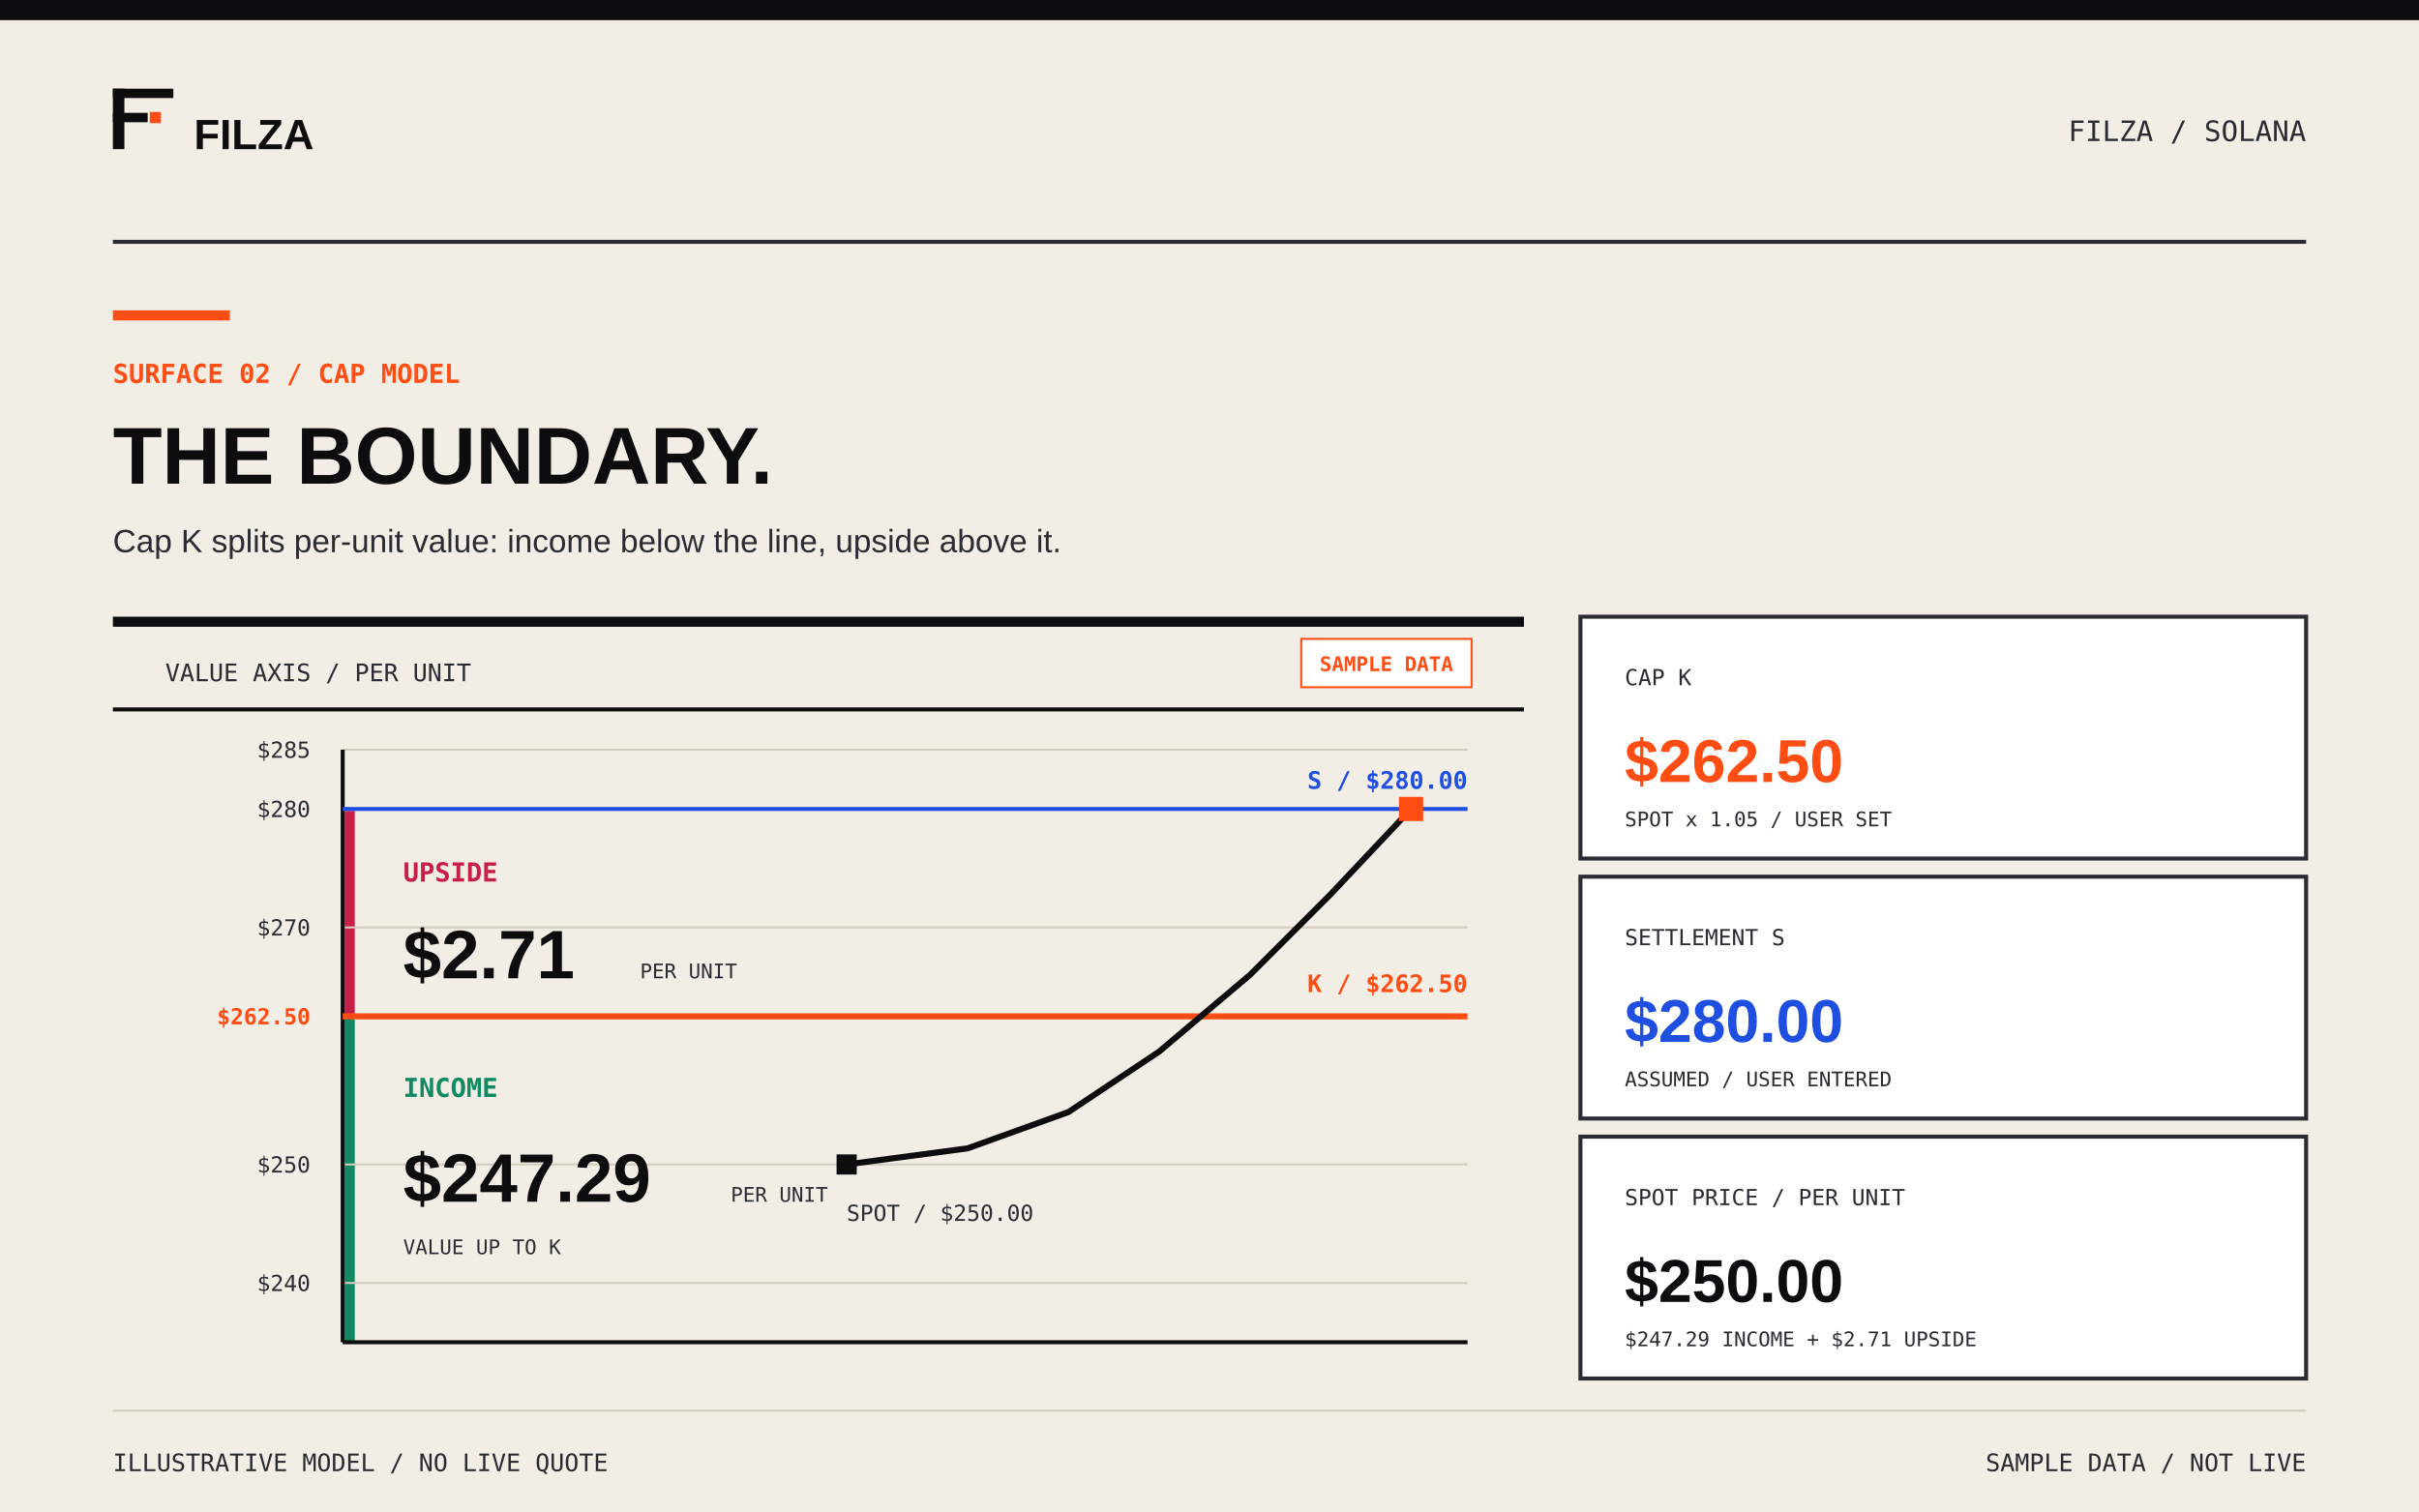
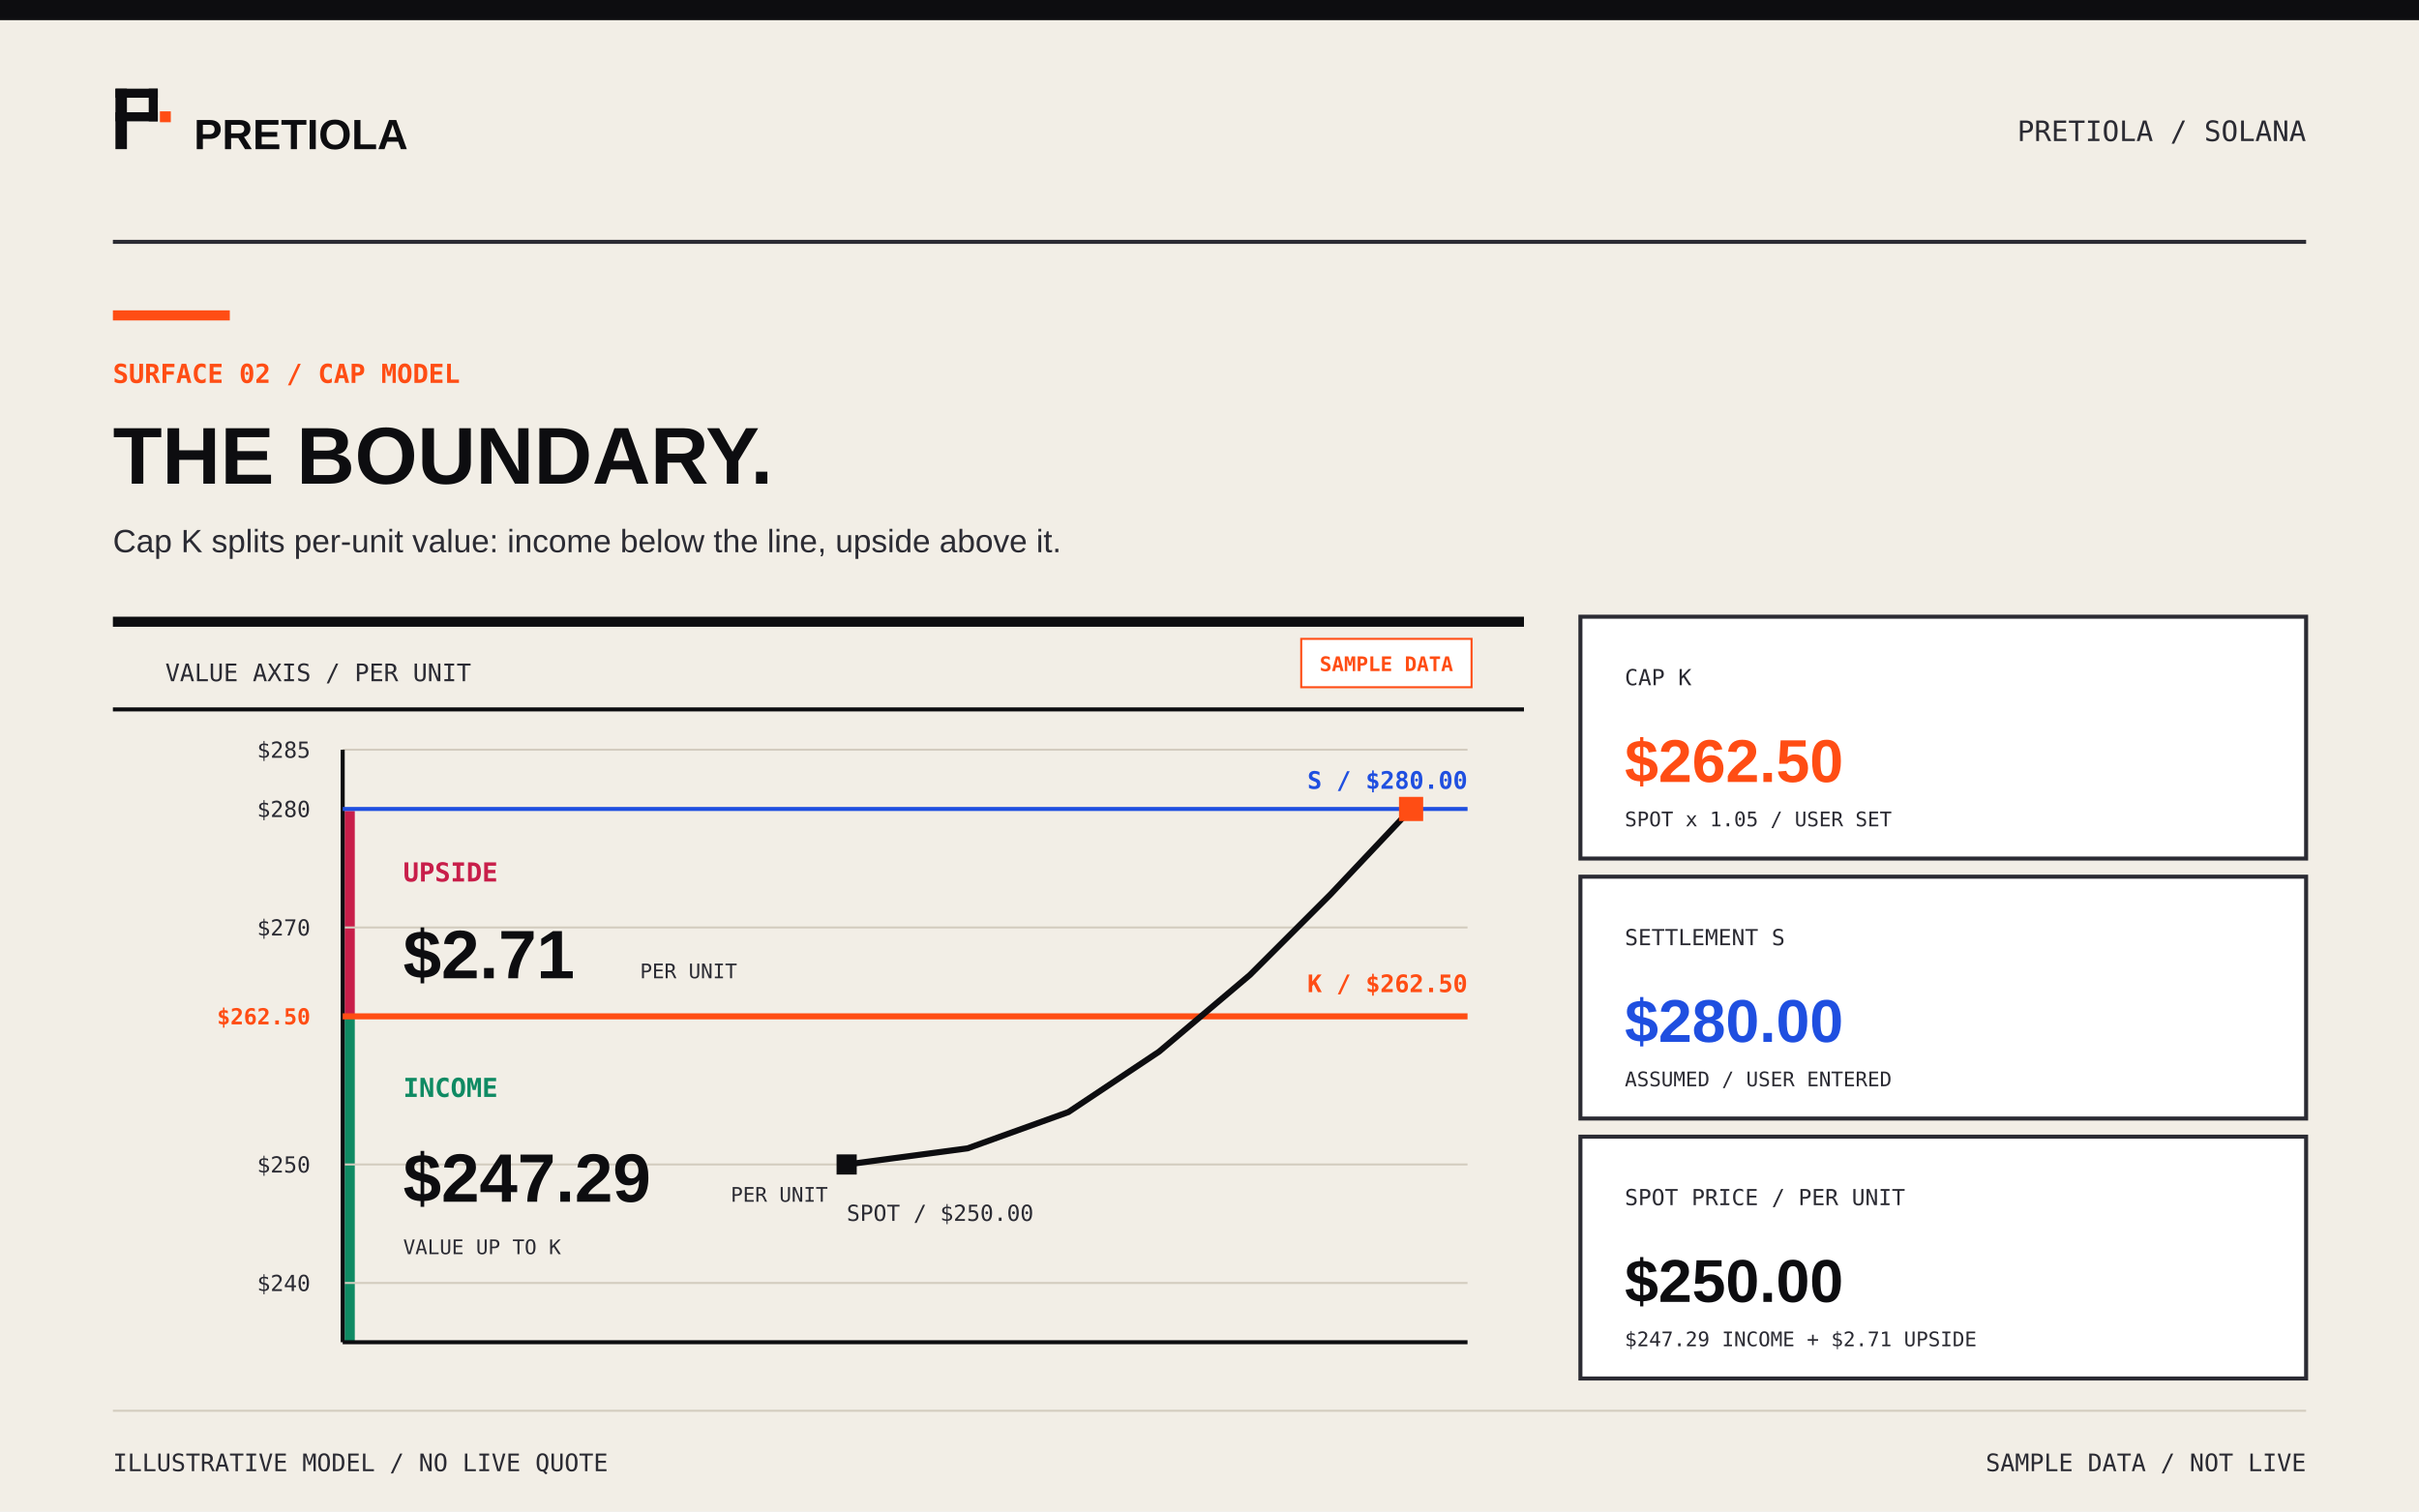
<svg xmlns="http://www.w3.org/2000/svg" width="1200" height="750" viewBox="0 0 1200 750" role="img" aria-labelledby="t d">
  <rect width="1200" height="750" fill="#f2eee6" />
  <rect x="0.00" y="0.00" width="1200.00" height="10.00" fill="#0d0d10" stroke="none" />
-   <rect x="56.00" y="44.00" width="5.70" height="30.00" fill="#0d0d10" stroke="none" />
-   <rect x="56.00" y="44.00" width="30.00" height="4.65" fill="#0d0d10" stroke="none" />
-   <rect x="56.00" y="56.00" width="17.25" height="4.65" fill="#0d0d10" stroke="none" />
-   <rect x="74.30" y="55.55" width="5.55" height="5.55" fill="#ff4d14" stroke="none" />
-   <text x="96.20" y="74.00" fill="#0d0d10" font-family="'Arial Black','Arial Bold',Arial,Helvetica,sans-serif" font-size="21.0" font-weight="900" text-anchor="start">FILZA</text>
-   <text x="1144.00" y="70.00" fill="#2b2b33" font-family="'Consolas','SFMono-Regular',Menlo,monospace" font-size="14" font-weight="400" text-anchor="end">FILZA / SOLANA</text>
+   <rect x="57.27" y="44.00" width="5.70" height="30.00" fill="#0d0d10" stroke="none" />
+   <rect x="57.27" y="44.00" width="21.00" height="4.50" fill="#0d0d10" stroke="none" />
+   <rect x="73.78" y="44.00" width="4.50" height="16.20" fill="#0d0d10" stroke="none" />
+   <rect x="57.27" y="55.70" width="21.00" height="4.50" fill="#0d0d10" stroke="none" />
+   <rect x="79.33" y="55.25" width="5.40" height="5.40" fill="#ff4d14" stroke="none" />
+   <text x="96.20" y="74.00" fill="#0d0d10" font-family="'Arial Black','Arial Bold',Arial,Helvetica,sans-serif" font-size="21.0" font-weight="900" text-anchor="start">PRETIOLA</text>
+   <text x="1144.00" y="70.00" fill="#2b2b33" font-family="'Consolas','SFMono-Regular',Menlo,monospace" font-size="14" font-weight="400" text-anchor="end">PRETIOLA / SOLANA</text>
  <polyline points="56.00,120.00 1144.00,120.00" fill="none" stroke="#2b2b33" stroke-width="2" stroke-linecap="butt" />
  <rect x="56.00" y="154.00" width="58.00" height="5.00" fill="#ff4d14" stroke="none" />
  <text x="56.00" y="190.00" fill="#ff4d14" font-family="'Consolas','SFMono-Regular',Menlo,monospace" font-size="13" font-weight="700" text-anchor="start">SURFACE 02 / CAP MODEL</text>
  <text x="56.00" y="240.00" fill="#0d0d10" font-family="'Arial Black','Arial Bold',Arial,Helvetica,sans-serif" font-size="40" font-weight="900" text-anchor="start">THE BOUNDARY.</text>
  <text x="56.00" y="274.00" fill="#2b2b33" font-family="Arial,Helvetica,sans-serif" font-size="16" font-weight="400" text-anchor="start">Cap K splits per-unit value: income below the line, upside above it.</text>
  <rect x="56.00" y="306.00" width="700.00" height="5.00" fill="#0d0d10" stroke="none" />
  <polyline points="56.00,352.00 756.00,352.00" fill="none" stroke="#0d0d10" stroke-width="2" stroke-linecap="butt" />
  <text x="82.00" y="338.00" fill="#2b2b33" font-family="'Consolas','SFMono-Regular',Menlo,monospace" font-size="12" font-weight="400" text-anchor="start">VALUE AXIS / PER UNIT</text>
  <rect x="645.50" y="317.00" width="84.50" height="24.00" fill="#ffffff" stroke="#ff4d14" stroke-width="1" />
  <text x="687.75" y="333.00" fill="#ff4d14" font-family="'Consolas','SFMono-Regular',Menlo,monospace" font-size="10" font-weight="700" text-anchor="middle">SAMPLE DATA</text>
  <rect x="171.00" y="505.30" width="557.00" height="160.70" fill="#f2eee6" stroke="none" />
  <rect x="171.00" y="505.30" width="5.00" height="160.70" fill="#0f8a63" stroke="none" />
  <rect x="171.00" y="402.40" width="5.00" height="100.90" fill="#c81e4a" stroke="none" />
  <polyline points="170.00,372.00 728.00,372.00" fill="none" stroke="#d3ccbf" stroke-width="1" stroke-linecap="butt" />
  <text x="154.00" y="376.00" fill="#2b2b33" font-family="'Consolas','SFMono-Regular',Menlo,monospace" font-size="11" font-weight="400" text-anchor="end">$285</text>
  <polyline points="170.00,401.40 728.00,401.40" fill="none" stroke="#d3ccbf" stroke-width="1" stroke-linecap="butt" />
  <text x="154.00" y="405.40" fill="#2b2b33" font-family="'Consolas','SFMono-Regular',Menlo,monospace" font-size="11" font-weight="400" text-anchor="end">$280</text>
  <polyline points="170.00,460.20 728.00,460.20" fill="none" stroke="#d3ccbf" stroke-width="1" stroke-linecap="butt" />
  <text x="154.00" y="464.20" fill="#2b2b33" font-family="'Consolas','SFMono-Regular',Menlo,monospace" font-size="11" font-weight="400" text-anchor="end">$270</text>
  <polyline points="170.00,577.80 728.00,577.80" fill="none" stroke="#d3ccbf" stroke-width="1" stroke-linecap="butt" />
  <text x="154.00" y="581.80" fill="#2b2b33" font-family="'Consolas','SFMono-Regular',Menlo,monospace" font-size="11" font-weight="400" text-anchor="end">$250</text>
  <polyline points="170.00,636.60 728.00,636.60" fill="none" stroke="#d3ccbf" stroke-width="1" stroke-linecap="butt" />
  <text x="154.00" y="640.60" fill="#2b2b33" font-family="'Consolas','SFMono-Regular',Menlo,monospace" font-size="11" font-weight="400" text-anchor="end">$240</text>
  <text x="154.00" y="508.30" fill="#ff4d14" font-family="'Consolas','SFMono-Regular',Menlo,monospace" font-size="11" font-weight="700" text-anchor="end">$262.50</text>
  <polyline points="170.00,372.00 170.00,666.00" fill="none" stroke="#0d0d10" stroke-width="2" stroke-linecap="butt" />
  <polyline points="170.00,666.00 728.00,666.00" fill="none" stroke="#0d0d10" stroke-width="2" stroke-linecap="butt" />
  <polyline points="170.00,401.40 728.00,401.40" fill="none" stroke="#1f4fe0" stroke-width="2" stroke-linecap="butt" />
  <text x="728.00" y="391.40" fill="#1f4fe0" font-family="'Consolas','SFMono-Regular',Menlo,monospace" font-size="12" font-weight="700" text-anchor="end">S / $280.00</text>
  <polyline points="170.00,504.30 728.00,504.30" fill="none" stroke="#ff4d14" stroke-width="3" stroke-linecap="butt" />
  <text x="728.00" y="492.30" fill="#ff4d14" font-family="'Consolas','SFMono-Regular',Menlo,monospace" font-size="12" font-weight="700" text-anchor="end">K / $262.50</text>
  <text x="200.00" y="544.30" fill="#0f8a63" font-family="'Consolas','SFMono-Regular',Menlo,monospace" font-size="13" font-weight="700" text-anchor="start">INCOME</text>
  <text x="200.00" y="596.30" fill="#0d0d10" font-family="'Arial Black','Arial Bold',Arial,Helvetica,sans-serif" font-size="34" font-weight="900" text-anchor="start">$247.29</text>
  <text x="362.50" y="596.30" fill="#2b2b33" font-family="'Consolas','SFMono-Regular',Menlo,monospace" font-size="10" font-weight="400" text-anchor="start">PER UNIT</text>
  <text x="200.00" y="622.30" fill="#2b2b33" font-family="'Consolas','SFMono-Regular',Menlo,monospace" font-size="10" font-weight="400" text-anchor="start">VALUE UP TO K</text>
  <text x="200.00" y="437.40" fill="#c81e4a" font-family="'Consolas','SFMono-Regular',Menlo,monospace" font-size="13" font-weight="700" text-anchor="start">UPSIDE</text>
  <text x="200.00" y="485.40" fill="#0d0d10" font-family="'Arial Black','Arial Bold',Arial,Helvetica,sans-serif" font-size="34" font-weight="900" text-anchor="start">$2.71</text>
  <text x="317.50" y="485.40" fill="#2b2b33" font-family="'Consolas','SFMono-Regular',Menlo,monospace" font-size="10" font-weight="400" text-anchor="start">PER UNIT</text>
  <polyline points="420.00,577.80 480.00,569.80 530.00,551.80 575.00,521.80 620.00,483.80 660.00,443.80 700.00,401.40" fill="none" stroke="#0d0d10" stroke-width="3" stroke-linecap="butt" />
  <rect x="415.00" y="572.80" width="10.00" height="10.00" fill="#0d0d10" stroke="none" />
  <rect x="694.00" y="395.40" width="12.00" height="12.00" fill="#ff4d14" stroke="none" />
  <text x="420.00" y="605.80" fill="#2b2b33" font-family="'Consolas','SFMono-Regular',Menlo,monospace" font-size="11" font-weight="400" text-anchor="start">SPOT / $250.00</text>
  <rect x="784.00" y="306.00" width="360.00" height="120.00" fill="#ffffff" stroke="#2b2b33" stroke-width="2" />
  <text x="806.00" y="340.00" fill="#2b2b33" font-family="'Consolas','SFMono-Regular',Menlo,monospace" font-size="11" font-weight="400" text-anchor="start">CAP K</text>
  <text x="806.00" y="388.00" fill="#ff4d14" font-family="'Arial Black','Arial Bold',Arial,Helvetica,sans-serif" font-size="30" font-weight="900" text-anchor="start">$262.50</text>
  <text x="806.00" y="410.00" fill="#2b2b33" font-family="'Consolas','SFMono-Regular',Menlo,monospace" font-size="10" font-weight="400" text-anchor="start">SPOT x 1.05 / USER SET</text>
  <rect x="784.00" y="435.00" width="360.00" height="120.00" fill="#ffffff" stroke="#2b2b33" stroke-width="2" />
  <text x="806.00" y="469.00" fill="#2b2b33" font-family="'Consolas','SFMono-Regular',Menlo,monospace" font-size="11" font-weight="400" text-anchor="start">SETTLEMENT S</text>
  <text x="806.00" y="517.00" fill="#1f4fe0" font-family="'Arial Black','Arial Bold',Arial,Helvetica,sans-serif" font-size="30" font-weight="900" text-anchor="start">$280.00</text>
  <text x="806.00" y="539.00" fill="#2b2b33" font-family="'Consolas','SFMono-Regular',Menlo,monospace" font-size="10" font-weight="400" text-anchor="start">ASSUMED / USER ENTERED</text>
  <rect x="784.00" y="564.00" width="360.00" height="120.00" fill="#ffffff" stroke="#2b2b33" stroke-width="2" />
  <text x="806.00" y="598.00" fill="#2b2b33" font-family="'Consolas','SFMono-Regular',Menlo,monospace" font-size="11" font-weight="400" text-anchor="start">SPOT PRICE / PER UNIT</text>
  <text x="806.00" y="646.00" fill="#0d0d10" font-family="'Arial Black','Arial Bold',Arial,Helvetica,sans-serif" font-size="30" font-weight="900" text-anchor="start">$250.00</text>
  <text x="806.00" y="668.00" fill="#2b2b33" font-family="'Consolas','SFMono-Regular',Menlo,monospace" font-size="10" font-weight="400" text-anchor="start">$247.29 INCOME + $2.71 UPSIDE</text>
  <polyline points="56.00,700.00 1144.00,700.00" fill="none" stroke="#d3ccbf" stroke-width="1" stroke-linecap="butt" />
  <text x="56.00" y="730.00" fill="#2b2b33" font-family="'Consolas','SFMono-Regular',Menlo,monospace" font-size="12" font-weight="400" text-anchor="start">ILLUSTRATIVE MODEL / NO LIVE QUOTE</text>
  <text x="1144.00" y="730.00" fill="#2b2b33" font-family="'Consolas','SFMono-Regular',Menlo,monospace" font-size="12" font-weight="400" text-anchor="end">SAMPLE DATA / NOT LIVE</text>
</svg>
